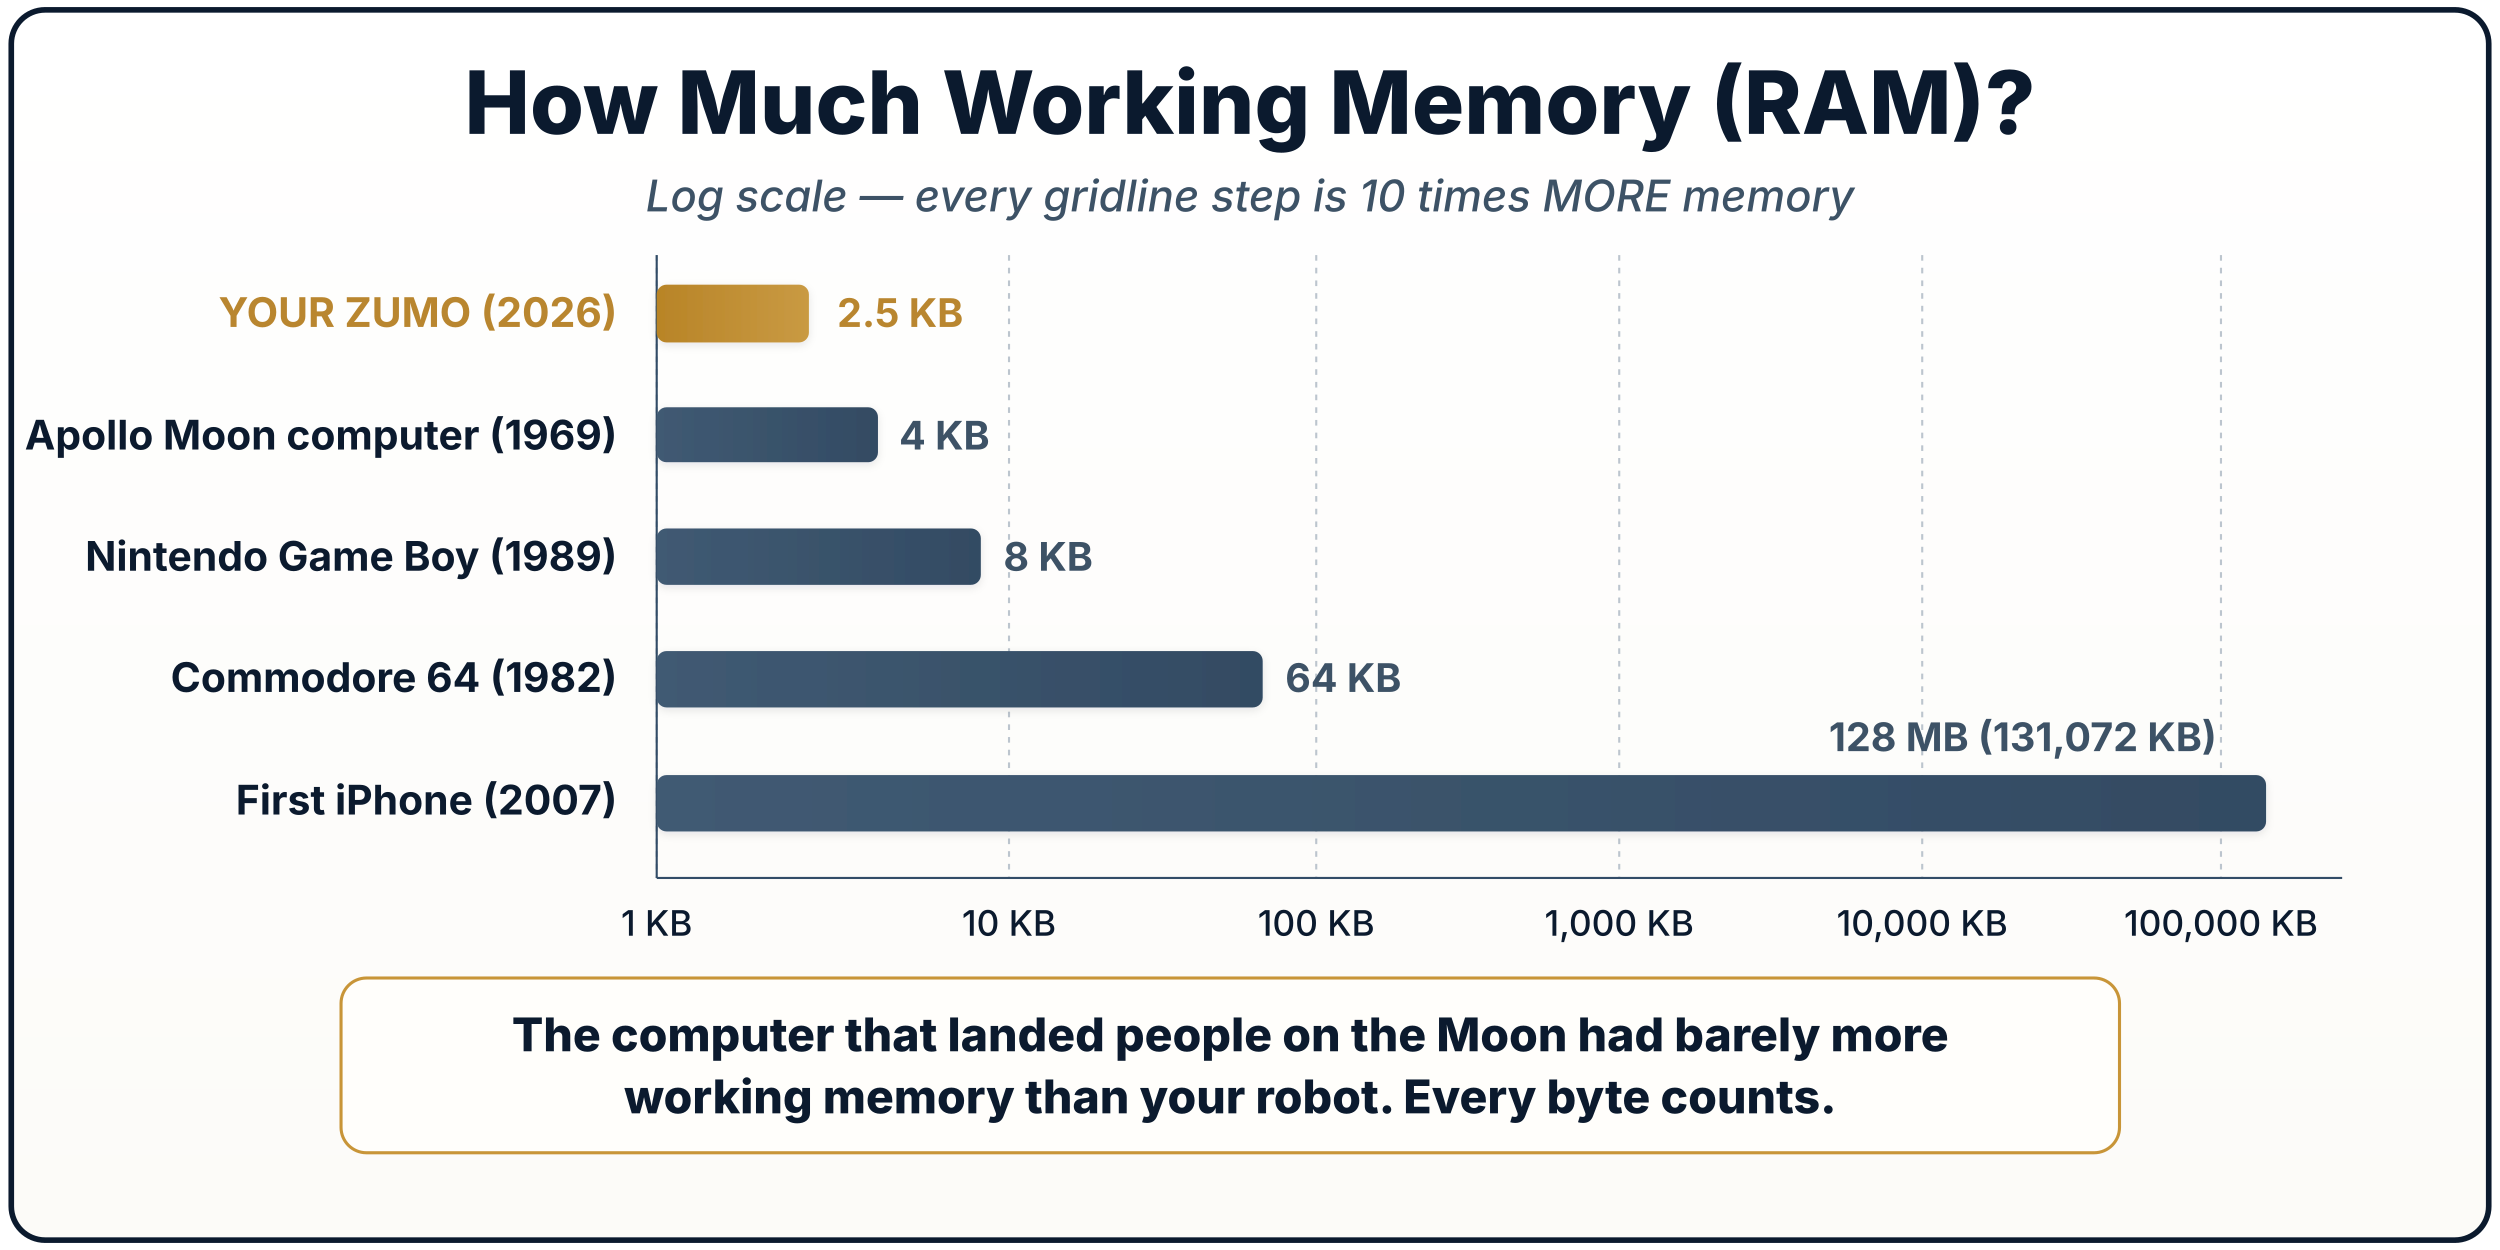
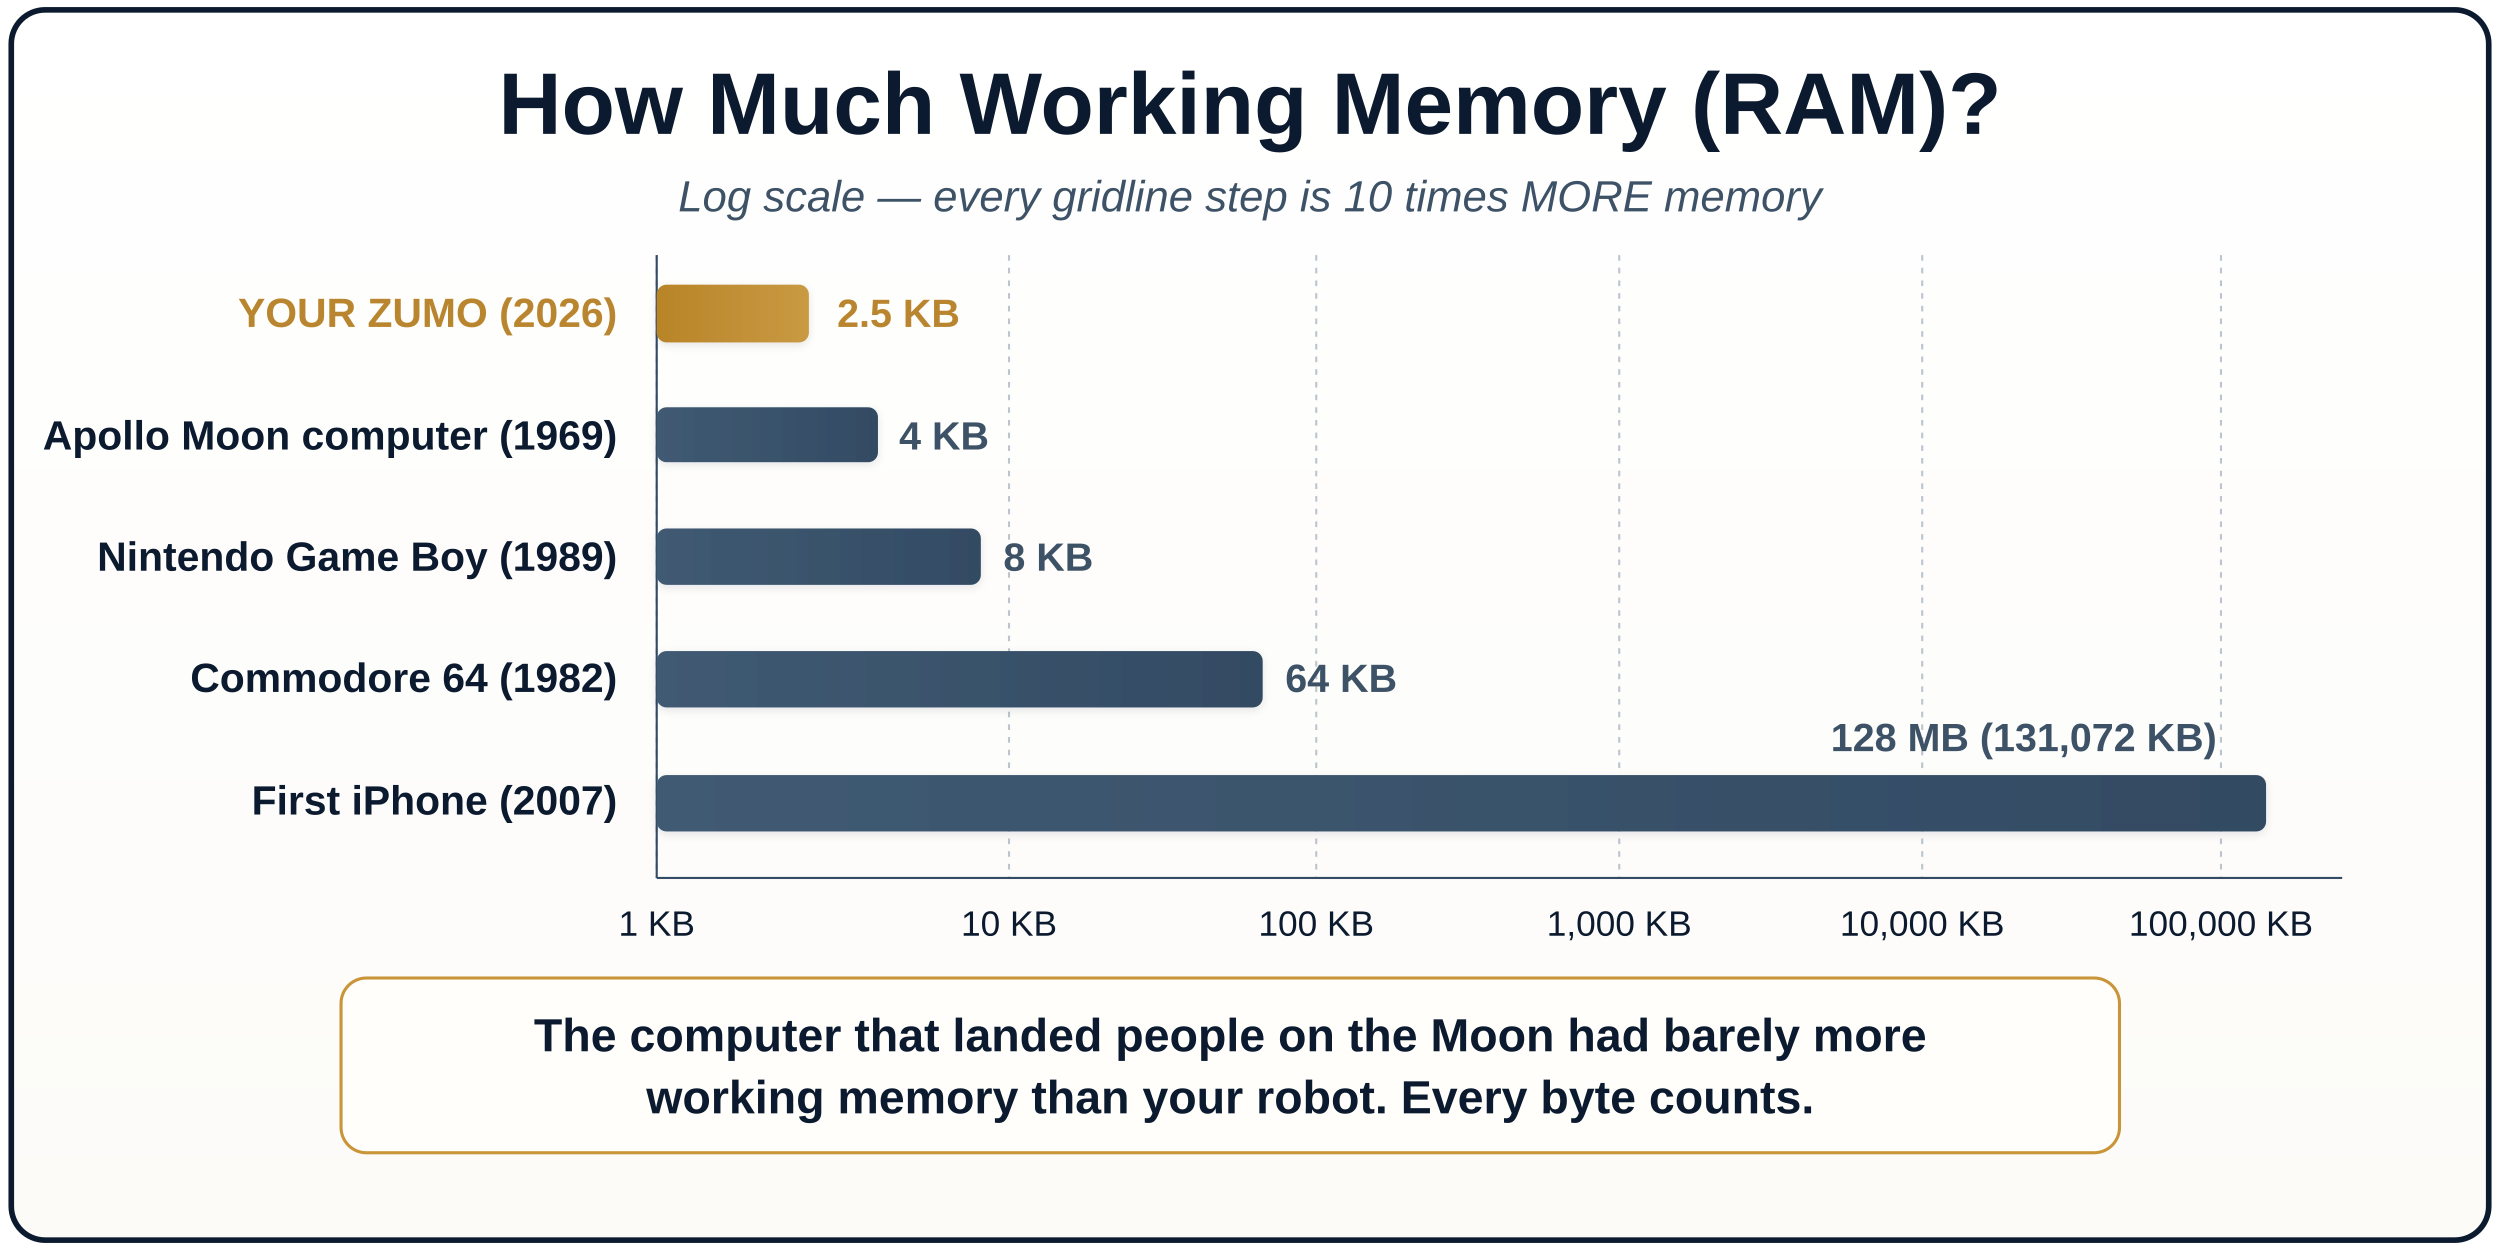
<svg xmlns="http://www.w3.org/2000/svg" width="1774" height="887" viewBox="0 0 1774 887" role="img" aria-labelledby="title desc">
  <defs>
    <linearGradient id="pageGlow" x1="0" y1="0" x2="0" y2="1">
      <stop offset="0" stop-color="#FFFFFF" />
      <stop offset="1" stop-color="#FCFBF8" />
    </linearGradient>
    <linearGradient id="barBlue" x1="0" y1="0" x2="1" y2="0">
      <stop offset="0" stop-color="#405A73" />
      <stop offset="1" stop-color="#334B63" />
    </linearGradient>
    <linearGradient id="barGold" x1="0" y1="0" x2="1" y2="0">
      <stop offset="0" stop-color="#B88427" />
      <stop offset="1" stop-color="#C99A43" />
    </linearGradient>
    <filter id="softShadow" x="-20%" y="-40%" width="140%" height="180%">
      <feDropShadow dx="0" dy="2" stdDeviation="3" flood-color="#0B1A2E" flood-opacity="0.10" />
    </filter>
    <style>
-       .inter { font-family: Inter, Arial, Helvetica, sans-serif; font-feature-settings: "cv05" 1; }
+       .inter { font-family: Arial, Helvetica, sans-serif; font-feature-settings: "cv05" 1; }
      .navy { fill: #0B1A2E; }
      .slate { fill: #3D5266; }
      .gold { fill: #B9862F; }
    </style>
  </defs>
  <rect x="8" y="7" width="1758" height="873" rx="24" fill="url(#pageGlow)" stroke="#0B1A2E" stroke-width="4" />
  <text x="887" y="95" text-anchor="middle" class="inter navy" font-size="62" font-weight="800">
    How Much Working Memory (RAM)?
  </text>
  <text x="887" y="150" text-anchor="middle" class="inter slate" font-size="31" font-style="italic" font-weight="500">
    Log scale — every gridline step is 10 times MORE memory
  </text>
  <g stroke="#BCC5CE" stroke-width="1.5" stroke-dasharray="4 5">
    <line x1="466" y1="181" x2="466" y2="623" />
    <line x1="716" y1="181" x2="716" y2="623" />
    <line x1="934" y1="181" x2="934" y2="623" />
    <line x1="1149" y1="181" x2="1149" y2="623" />
    <line x1="1364" y1="181" x2="1364" y2="623" />
    <line x1="1576" y1="181" x2="1576" y2="623" />
  </g>
  <line x1="466" y1="181" x2="466" y2="623" stroke="#324C67" stroke-width="1.5" />
  <line x1="466" y1="623" x2="1662" y2="623" stroke="#324C67" stroke-width="1.5" />
  <g class="inter navy" text-anchor="end" font-size="29" font-weight="700">
    <text x="438" y="232" fill="#B9862F">YOUR ZUMO (2026)</text>
    <text x="438" y="319">Apollo Moon computer (1969)</text>
    <text x="438" y="405">Nintendo Game Boy (1989)</text>
    <text x="438" y="491">Commodore 64 (1982)</text>
    <text x="438" y="578">First iPhone (2007)</text>
  </g>
  <g filter="url(#softShadow)">
    <rect x="466" y="202" width="108" height="41" rx="7" fill="url(#barGold)" />
    <rect x="466" y="289" width="157" height="39" rx="7" fill="url(#barBlue)" />
    <rect x="466" y="375" width="230" height="40" rx="7" fill="url(#barBlue)" />
    <rect x="466" y="462" width="430" height="40" rx="7" fill="url(#barBlue)" />
    <rect x="466" y="550" width="1142" height="40" rx="7" fill="url(#barBlue)" />
  </g>
  <g class="inter slate" font-size="28" font-weight="700">
    <text x="594" y="232" fill="#B9862F">2.5 KB</text>
    <text x="638" y="319">4 KB</text>
    <text x="712" y="405">8 KB</text>
    <text x="912" y="491">64 KB</text>
    <text x="1573" y="533" text-anchor="end">128 MB (131,072 KB)</text>
  </g>
  <g class="inter navy" font-size="25" font-weight="500" text-anchor="middle">
    <text x="466" y="664">1 KB</text>
    <text x="716" y="664">10 KB</text>
    <text x="934" y="664">100 KB</text>
    <text x="1149" y="664">1,000 KB</text>
    <text x="1364" y="664">10,000 KB</text>
    <text x="1576" y="664">100,000 KB</text>
  </g>
  <rect x="242" y="694" width="1262" height="124" rx="18" fill="#FFFEFB" stroke="#C89538" stroke-width="2.2" />
  <text x="873" y="746" text-anchor="middle" class="inter navy" font-size="33" font-weight="800">
    The computer that landed people on the Moon had barely more
  </text>
  <text x="873" y="790" text-anchor="middle" class="inter navy" font-size="33" font-weight="800">
    working memory than your robot. Every byte counts.
  </text>
</svg>
